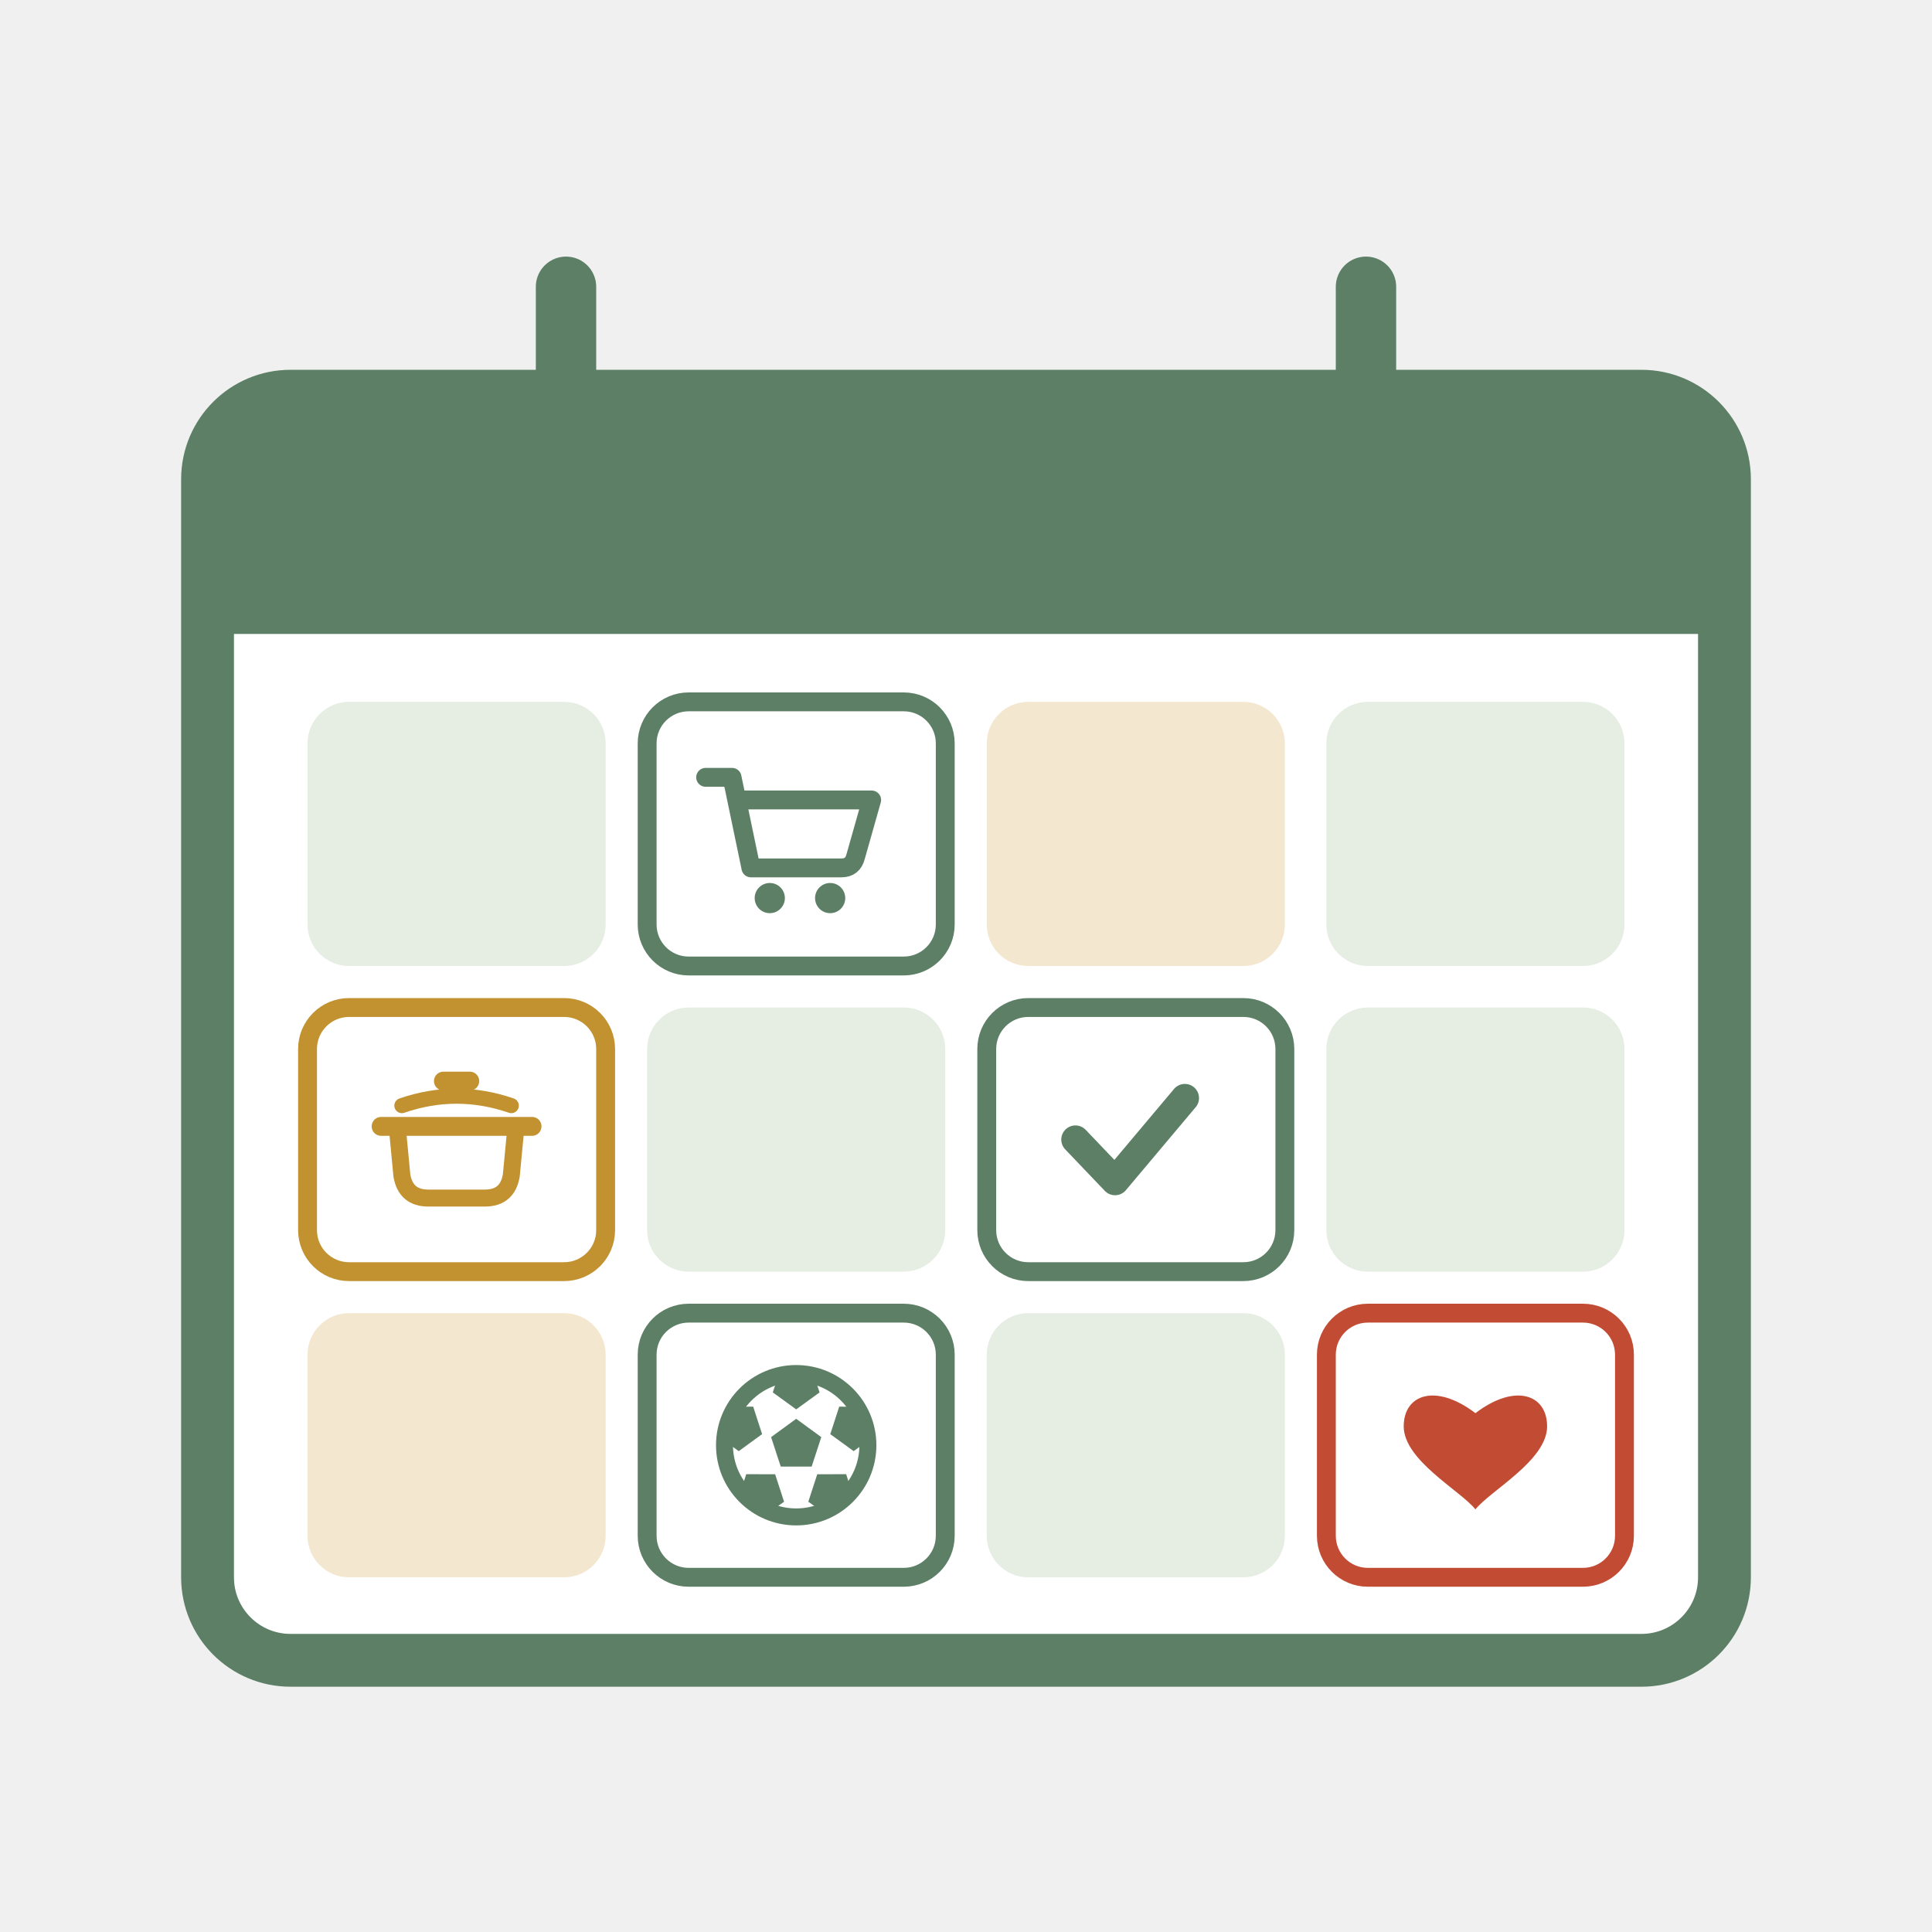
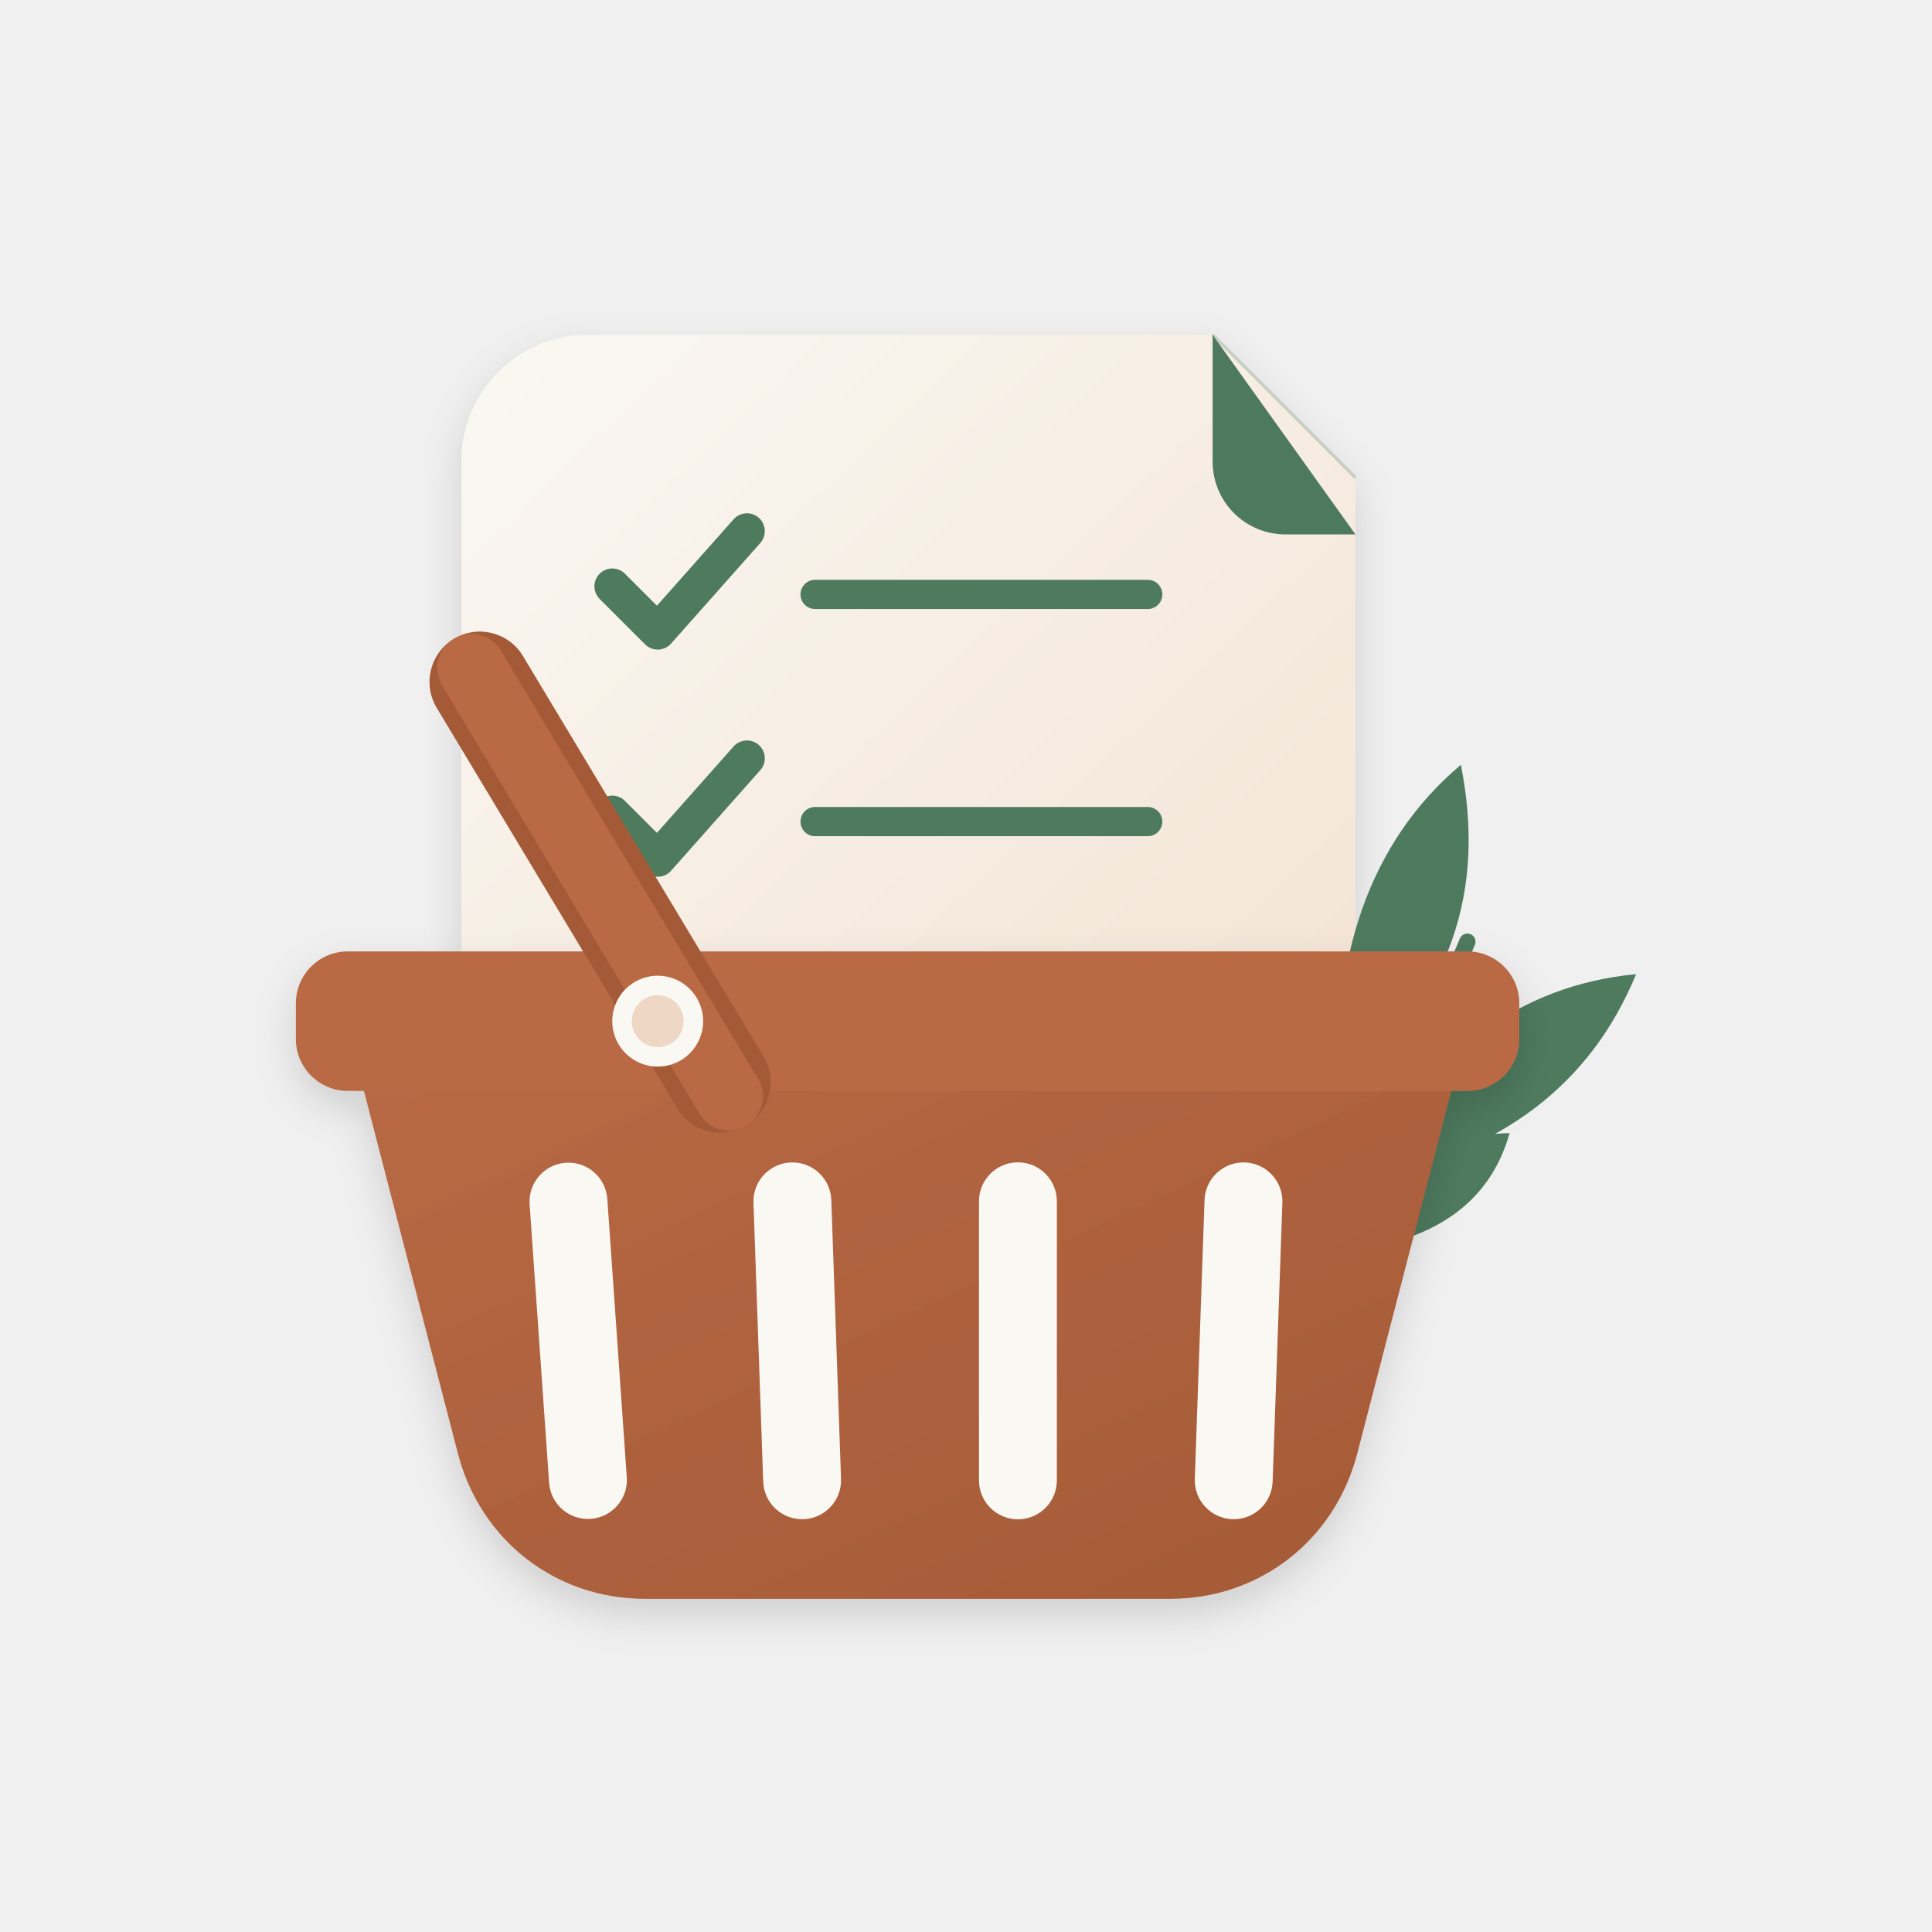
- <svg xmlns="http://www.w3.org/2000/svg" xmlns:xlink="http://www.w3.org/1999/xlink" viewBox="0 0 1024 1024" width="1024" height="1024">
-   <g stroke="#5C7F66" stroke-width="32" stroke-linecap="round" fill="none">
-     <path d="M 300 152 V 254" />
-     <path d="M 724 152 V 254" />
+ <svg xmlns="http://www.w3.org/2000/svg" viewBox="0 0 1024 1024">
+   <defs>
+     <linearGradient id="terra" x1="0" y1="0" x2="0.9" y2="1">
+       <stop offset="0" stop-color="#b96a45" />
+       <stop offset="1" stop-color="#a55a37" />
+     </linearGradient>
+     <linearGradient id="paper" x1="0" y1="0" x2="1" y2="1">
+       <stop offset="0" stop-color="#faf8f3" />
+       <stop offset="1" stop-color="#f3e2d2" />
+     </linearGradient>
+     <filter id="shadow" x="-20%" y="-20%" width="140%" height="150%">
+       <feDropShadow dx="0" dy="10" stdDeviation="12" flood-opacity=".14" />
+     </filter>
+   </defs>
+   <g transform="translate(512,512) scale(0.86) translate(-548,-569)">
+     <g filter="url(#shadow)">
+       <path d="M315 180h385l88 88v430H315c-43 0-78-35-78-78V258c0-43 35-78 78-78z" fill="url(#paper)" />
+       <path d="M700 180v78c0 25 20 45 45 45h43" fill="#4e7a5e" />
+       <path d="M700 180l88 88" stroke="#4e7a5e" stroke-width="2" opacity=".25" />
+     </g>
+     <g fill="none" stroke="#4e7a5e" stroke-width="22" stroke-linecap="round" stroke-linejoin="round">
+       <path d="M330 335l28 28 55-62" />
+       <path d="M330 475l28 28 55-62" />
+       <path d="M330 615l28 28 55-62" />
+     </g>
+     <g stroke="#4e7a5e" stroke-width="18" stroke-linecap="round">
+       <path d="M455 340h205" />
+       <path d="M455 480h205" />
+       <path d="M455 620h205" />
+     </g>
+     <g fill="#4e7a5e">
+       <path d="M778 650c-5-85 18-157 75-205 15 76-4 142-75 205z" />
+       <path d="M795 700c38-78 94-119 166-126-28 68-83 110-166 126z" />
+       <path d="M778 745c18-47 54-72 105-73-12 43-47 68-105 73z" />
+     </g>
+     <g fill="none" stroke="#4e7a5e" stroke-width="10" stroke-linecap="round">
+       <path d="M770 790c28-88 57-166 87-236" />
+       <path d="M810 680c48-45 91-75 139-99" />
+     </g>
+     <g filter="url(#shadow)">
+       <path d="M165 600h694l-70 270c-14 53-60 89-115 89H350c-55 0-101-36-115-89z" fill="url(#terra)" />
+       <rect x="135" y="560" width="754" height="86" rx="32" fill="#b96a45" />
+     </g>
+     <g fill="#faf8f3">
+       <rect x="285" y="690" width="48" height="220" rx="24" transform="rotate(-4 309 800)" />
+       <rect x="420" y="690" width="48" height="220" rx="24" transform="rotate(-2 444 800)" />
+       <rect x="556" y="690" width="48" height="220" rx="24" />
+       <rect x="692" y="690" width="48" height="220" rx="24" transform="rotate(2 716 800)" />
+     </g>
+     <g transform="rotate(-31 350 565)">
+       <rect x="320" y="335" width="62" height="350" rx="31" fill="#a55a37" />
+       <rect x="330" y="335" width="42" height="350" rx="21" fill="#b96a45" />
+     </g>
+     <circle cx="358" cy="603" r="28" fill="#faf8f3" />
+     <circle cx="358" cy="603" r="16" fill="#eed7c5" />
  </g>
-   <rect x="110" y="210" width="804" height="670" rx="44" fill="#FFFFFF" stroke="#5C7F66" stroke-width="28" />
-   <path d="M 110 336            V 254            Q 110 210 154 210            L 870 210            Q 914 210 914 254            V 336            Z" fill="#5C7F66" />
-   <rect x="163" y="372" width="158" height="140" rx="22" fill="#E6EDE3" />
-   <rect x="343" y="372" width="158" height="140" rx="22" fill="#FFFFFF" stroke="#5C7F66" stroke-width="10" />
-   <g transform="translate(422 444)">
-     <path d="M -48 -32 H -34 L -24 16 H 24 Q 30 16 31.5 10 L 40 -20 H -28" stroke="#5C7F66" stroke-width="10" fill="none" stroke-linecap="round" stroke-linejoin="round" />
-     <circle cx="-14" cy="32" r="8" fill="#5C7F66" />
-     <circle cx="18" cy="32" r="8" fill="#5C7F66" />
-   </g>
-   <rect x="523" y="372" width="158" height="140" rx="22" fill="#F3E7CF" />
-   <rect x="703" y="372" width="158" height="140" rx="22" fill="#E6EDE3" />
-   <rect x="163" y="534" width="158" height="140" rx="22" fill="#FFFFFF" stroke="#C29130" stroke-width="10" />
-   <g transform="translate(242 604)">
-     <rect x="-12" y="-36" width="24" height="10" rx="5" fill="#C29130" />
-     <path d="M -29 -18 Q 0 -28 29 -18" stroke="#C29130" stroke-width="8" stroke-linecap="round" fill="none" />
-     <path d="M -40 -7 H 40" stroke="#C29130" stroke-width="10" stroke-linecap="round" fill="none" />
-     <path d="M -31 -2 L -29 19 Q -27 31 -15 31 L 15 31 Q 27 31 29 19 L 31 -2" stroke="#C29130" stroke-width="9" stroke-linecap="round" stroke-linejoin="round" fill="none" />
-   </g>
-   <rect x="343" y="534" width="158" height="140" rx="22" fill="#E6EDE3" />
-   <rect x="523" y="534" width="158" height="140" rx="22" fill="#FFFFFF" stroke="#5C7F66" stroke-width="10" />
-   <path d="M 570 604 L 591 626 L 628 582" stroke="#5C7F66" stroke-width="15" stroke-linecap="round" stroke-linejoin="round" fill="none" />
-   <rect x="703" y="534" width="158" height="140" rx="22" fill="#E6EDE3" />
-   <rect x="163" y="696" width="158" height="140" rx="22" fill="#F3E7CF" />
-   <rect x="343" y="696" width="158" height="140" rx="22" fill="#FFFFFF" stroke="#5C7F66" stroke-width="10" />
-   <g transform="translate(422 766)">
-     <defs>
-       <clipPath id="ballClip">
-         <circle r="37" />
-       </clipPath>
-     </defs>
-     <circle r="38" fill="none" stroke="#5C7F66" stroke-width="9" />
-     <g clip-path="url(#ballClip)" fill="#5C7F66">
-       <path d="M 0 -14 L -13.3 -4.3 L -8.2 11.3 L 8.2 11.3 L 13.3 -4.3 Z" />
-       <path id="ballPatch" d="M 0 -19 L -12.4 -28 L -7.6 -42.5 L 7.6 -42.5 L 12.4 -28 Z" />
-       <use xlink:href="#ballPatch" href="#ballPatch" transform="rotate(72)" />
-       <use xlink:href="#ballPatch" href="#ballPatch" transform="rotate(144)" />
-       <use xlink:href="#ballPatch" href="#ballPatch" transform="rotate(216)" />
-       <use xlink:href="#ballPatch" href="#ballPatch" transform="rotate(288)" />
-     </g>
-   </g>
-   <rect x="523" y="696" width="158" height="140" rx="22" fill="#E6EDE3" />
-   <rect x="703" y="696" width="158" height="140" rx="22" fill="#FFFFFF" stroke="#C24B34" stroke-width="10" />
-   <path d="M 782 800            C 774 790 744 774 744 756            C 744 739 761 733 782 749            C 803 733 820 739 820 756            C 820 774 790 790 782 800 Z" fill="#C24B34" />
</svg>
